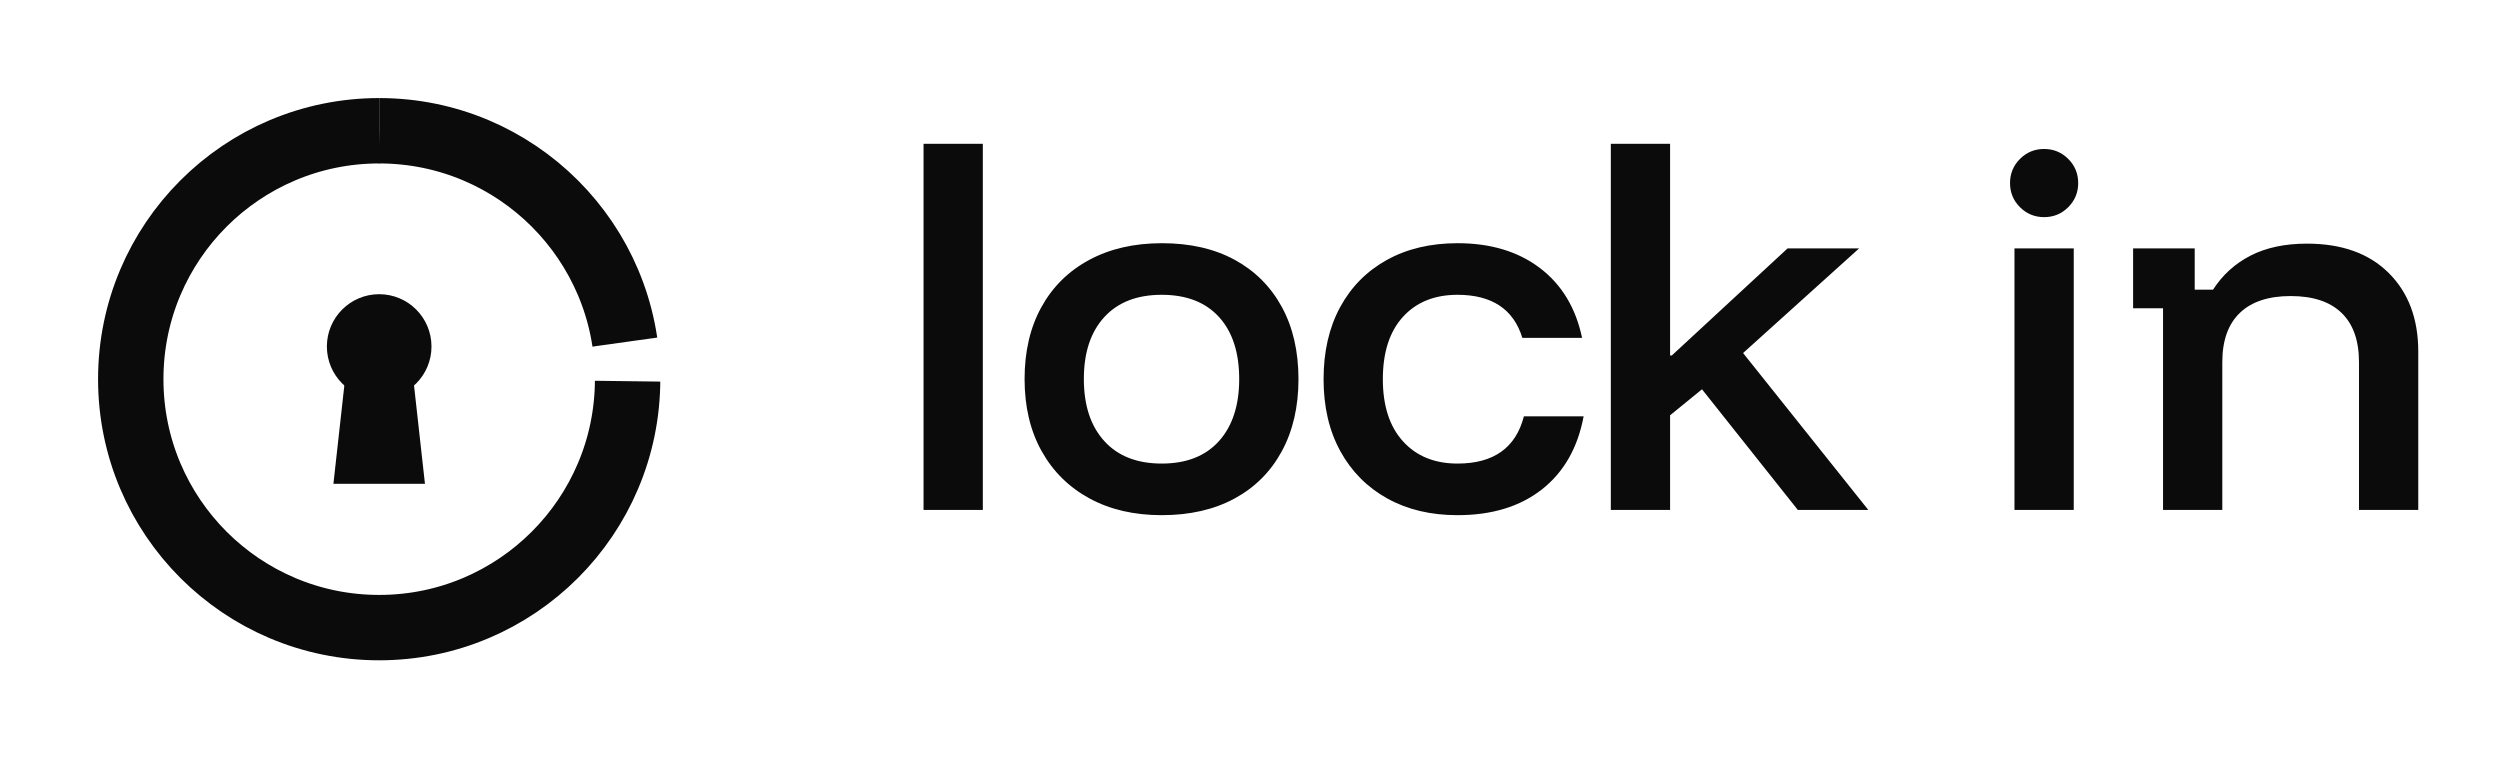
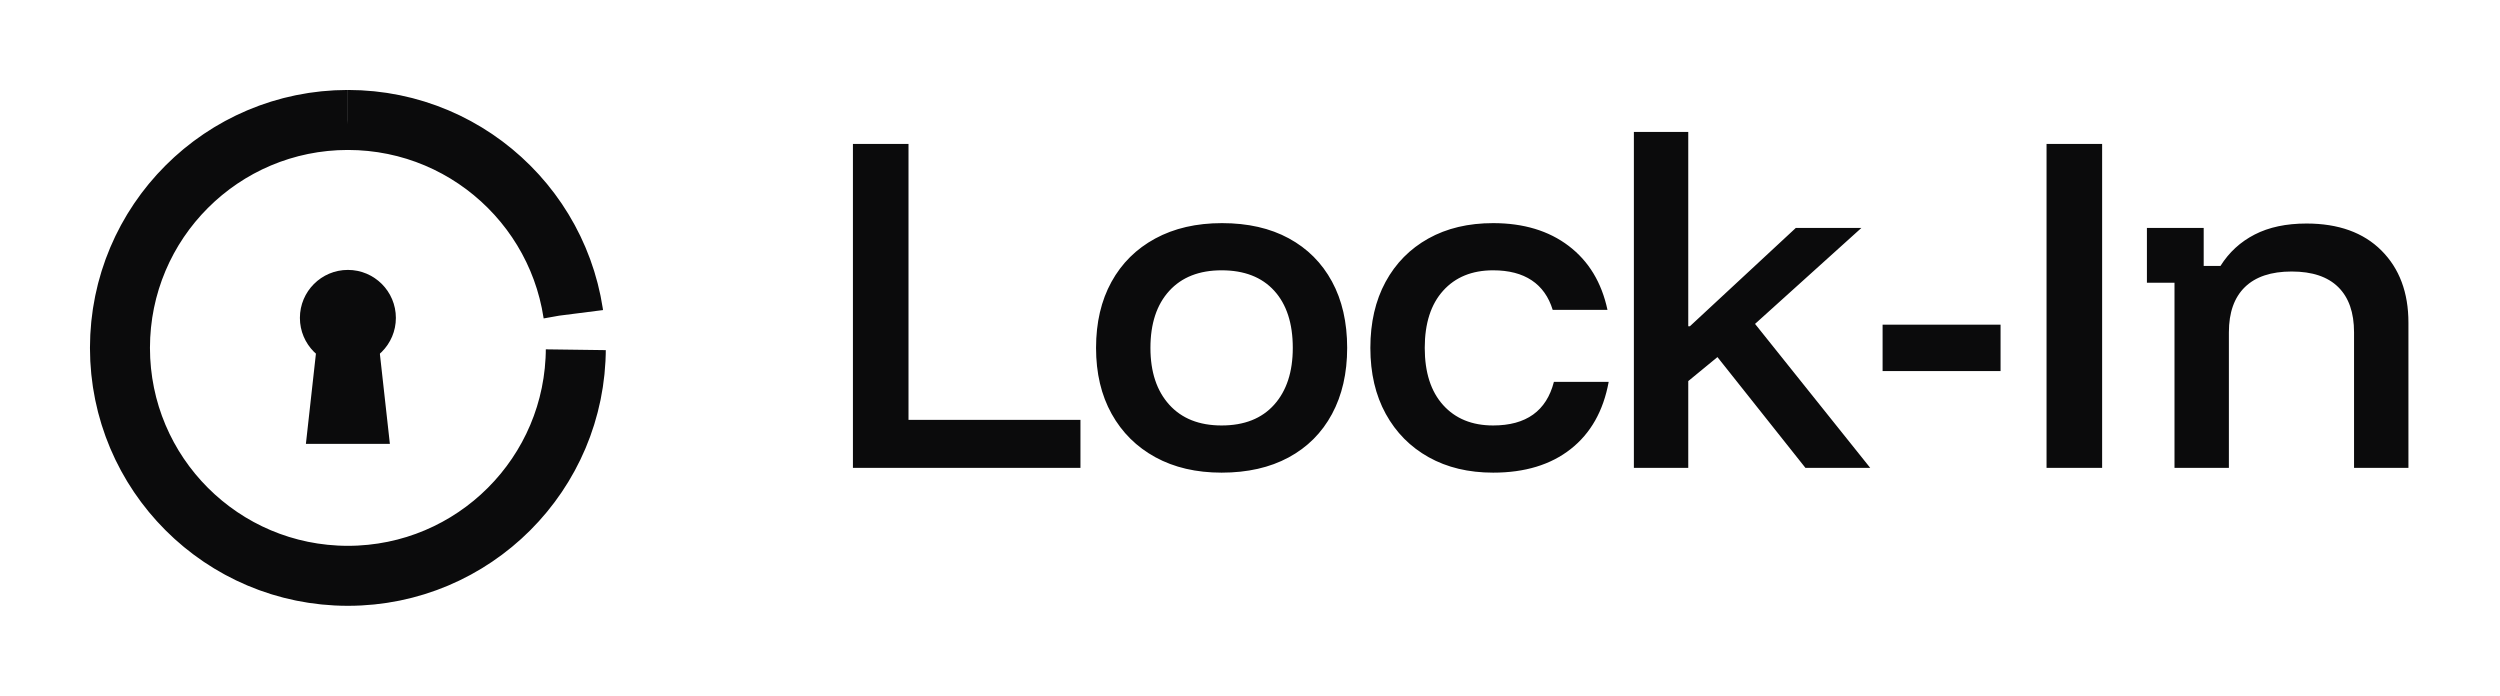
- <svg xmlns="http://www.w3.org/2000/svg" viewBox="0 0 478 145" width="478" height="145">
+ <svg xmlns="http://www.w3.org/2000/svg" viewBox="0 0 521 145" width="521" height="145">
  <g transform="translate(10.00 10.00) scale(1.25)">
    <circle cx="50" cy="50" r="38" fill="none" stroke="#0b0b0c" stroke-width="10" stroke-dasharray="179 239" stroke-dashoffset="-60" transform="rotate(-90 50 50)" />
    <circle cx="50" cy="50" r="38" fill="none" stroke="#0b0b0c" stroke-width="10" stroke-dasharray="54 239" transform="rotate(-90 50 50)" />
    <circle cx="50" cy="45" r="8" fill="#0b0b0c" />
    <path d="M45 48 L55 48 L57 66 L43 66 Z" fill="#0b0b0c" />
  </g>
-   <path d="M176.583 97.5V27.5H187.916V97.5Z M222.122 98.5Q214.183 98.5 208.291 95.288Q202.399 92.076 199.149 86.236Q195.9 80.396 195.9 72.47Q195.9 64.544 199.12 58.711Q202.339 52.878 208.268 49.689Q214.198 46.5 222.161 46.5Q230.228 46.5 236.054 49.667Q241.88 52.833 245.073 58.667Q248.267 64.5 248.267 72.5Q248.267 80.417 245.074 86.292Q241.881 92.167 236.014 95.333Q230.146 98.5 222.122 98.5ZM222.122 88.634Q229.206 88.634 233.07 84.331Q236.934 80.028 236.934 72.474Q236.934 64.85 233.07 60.608Q229.206 56.366 222.122 56.366Q215.044 56.366 211.139 60.63Q207.233 64.894 207.233 72.461Q207.233 80.028 211.139 84.331Q215.044 88.634 222.122 88.634Z M278.678 98.5Q270.978 98.5 265.219 95.292Q259.461 92.083 256.264 86.25Q253.067 80.417 253.067 72.5Q253.067 64.583 256.222 58.75Q259.378 52.917 265.156 49.708Q270.933 46.5 278.678 46.5Q288.178 46.5 294.43 51.244Q300.683 55.989 302.494 64.6H291.073Q289.806 60.472 286.697 58.419Q283.589 56.366 278.678 56.366Q272.072 56.366 268.236 60.591Q264.4 64.817 264.4 72.5Q264.4 80.139 268.255 84.386Q272.111 88.634 278.678 88.634Q289.039 88.634 291.367 79.606H302.789Q301.1 88.633 294.822 93.567Q288.544 98.5 278.678 98.5Z M307.989 97.5V27.5H319.322V67.962H319.655L341.778 47.5H355.455L333.277 67.5L357.222 97.5H343.745L325.422 74.433L319.322 79.4V97.5Z M385.167 97.5V47.5H396.5V97.5ZM390.84 41.516Q388.128 41.516 386.222 39.618Q384.317 37.719 384.317 35.007Q384.317 32.295 386.215 30.389Q388.114 28.484 390.826 28.484Q393.539 28.484 395.444 30.382Q397.35 32.281 397.35 34.993Q397.35 37.705 395.451 39.611Q393.552 41.516 390.84 41.516Z M413.572 97.5V58.944H407.85V47.5H419.628V55.389H423.128Q425.861 51.144 430.325 48.864Q434.789 46.583 441.089 46.583Q451.089 46.583 456.73 52.2Q462.372 57.817 462.372 67.217V97.5H451.039V69.239Q451.039 63.05 447.708 59.827Q444.378 56.605 437.972 56.605Q431.611 56.605 428.258 59.827Q424.905 63.05 424.905 69.239V97.5Z" fill="#0b0b0c" />
+   <path d="M177.75 97.5V30.0H189.333V87.5H225.167V97.5Z M254.583 98.5Q246.667 98.5 240.792 95.292Q234.917 92.083 231.667 86.25Q228.417 80.417 228.417 72.5Q228.417 64.583 231.625 58.75Q234.833 52.917 240.75 49.708Q246.667 46.5 254.667 46.5Q262.75 46.5 268.583 49.667Q274.417 52.833 277.583 58.667Q280.75 64.5 280.75 72.5Q280.75 80.417 277.583 86.292Q274.417 92.167 268.542 95.333Q262.667 98.5 254.583 98.5ZM254.583 88.667Q261.667 88.667 265.542 84.333Q269.417 80.0 269.417 72.5Q269.417 64.833 265.542 60.583Q261.667 56.333 254.583 56.333Q247.583 56.333 243.667 60.625Q239.75 64.917 239.75 72.5Q239.75 80.0 243.667 84.333Q247.583 88.667 254.583 88.667Z M311.167 98.5Q303.5 98.5 297.75 95.292Q292.0 92.083 288.792 86.25Q285.583 80.417 285.583 72.5Q285.583 64.583 288.75 58.75Q291.917 52.917 297.667 49.708Q303.417 46.5 311.167 46.5Q320.667 46.5 326.917 51.25Q333.167 56.0 335.0 64.583H323.583Q322.333 60.5 319.208 58.417Q316.083 56.333 311.167 56.333Q304.583 56.333 300.75 60.583Q296.917 64.833 296.917 72.5Q296.917 80.167 300.75 84.417Q304.583 88.667 311.167 88.667Q321.5 88.667 323.833 79.583H335.25Q333.583 88.667 327.333 93.583Q321.083 98.5 311.167 98.5Z M340.5 97.5V27.5H351.833V68.0H352.167L374.25 47.5H387.917L365.75 67.5L389.75 97.5H376.25L357.917 74.417L351.833 79.417V97.5Z M392.333 77.333V67.667H416.917V77.333Z M426.5 97.5V30.0H438.083V97.5Z M453.167 97.5V58.917H447.417V47.5H459.25V55.417H462.75Q465.417 51.167 469.875 48.875Q474.333 46.583 480.667 46.583Q490.667 46.583 496.292 52.208Q501.917 57.833 501.917 67.25V97.5H490.583V69.25Q490.583 63.083 487.292 59.833Q484.0 56.583 477.583 56.583Q471.167 56.583 467.833 59.833Q464.5 63.083 464.5 69.25V97.5Z" fill="#0b0b0c" />
</svg>
